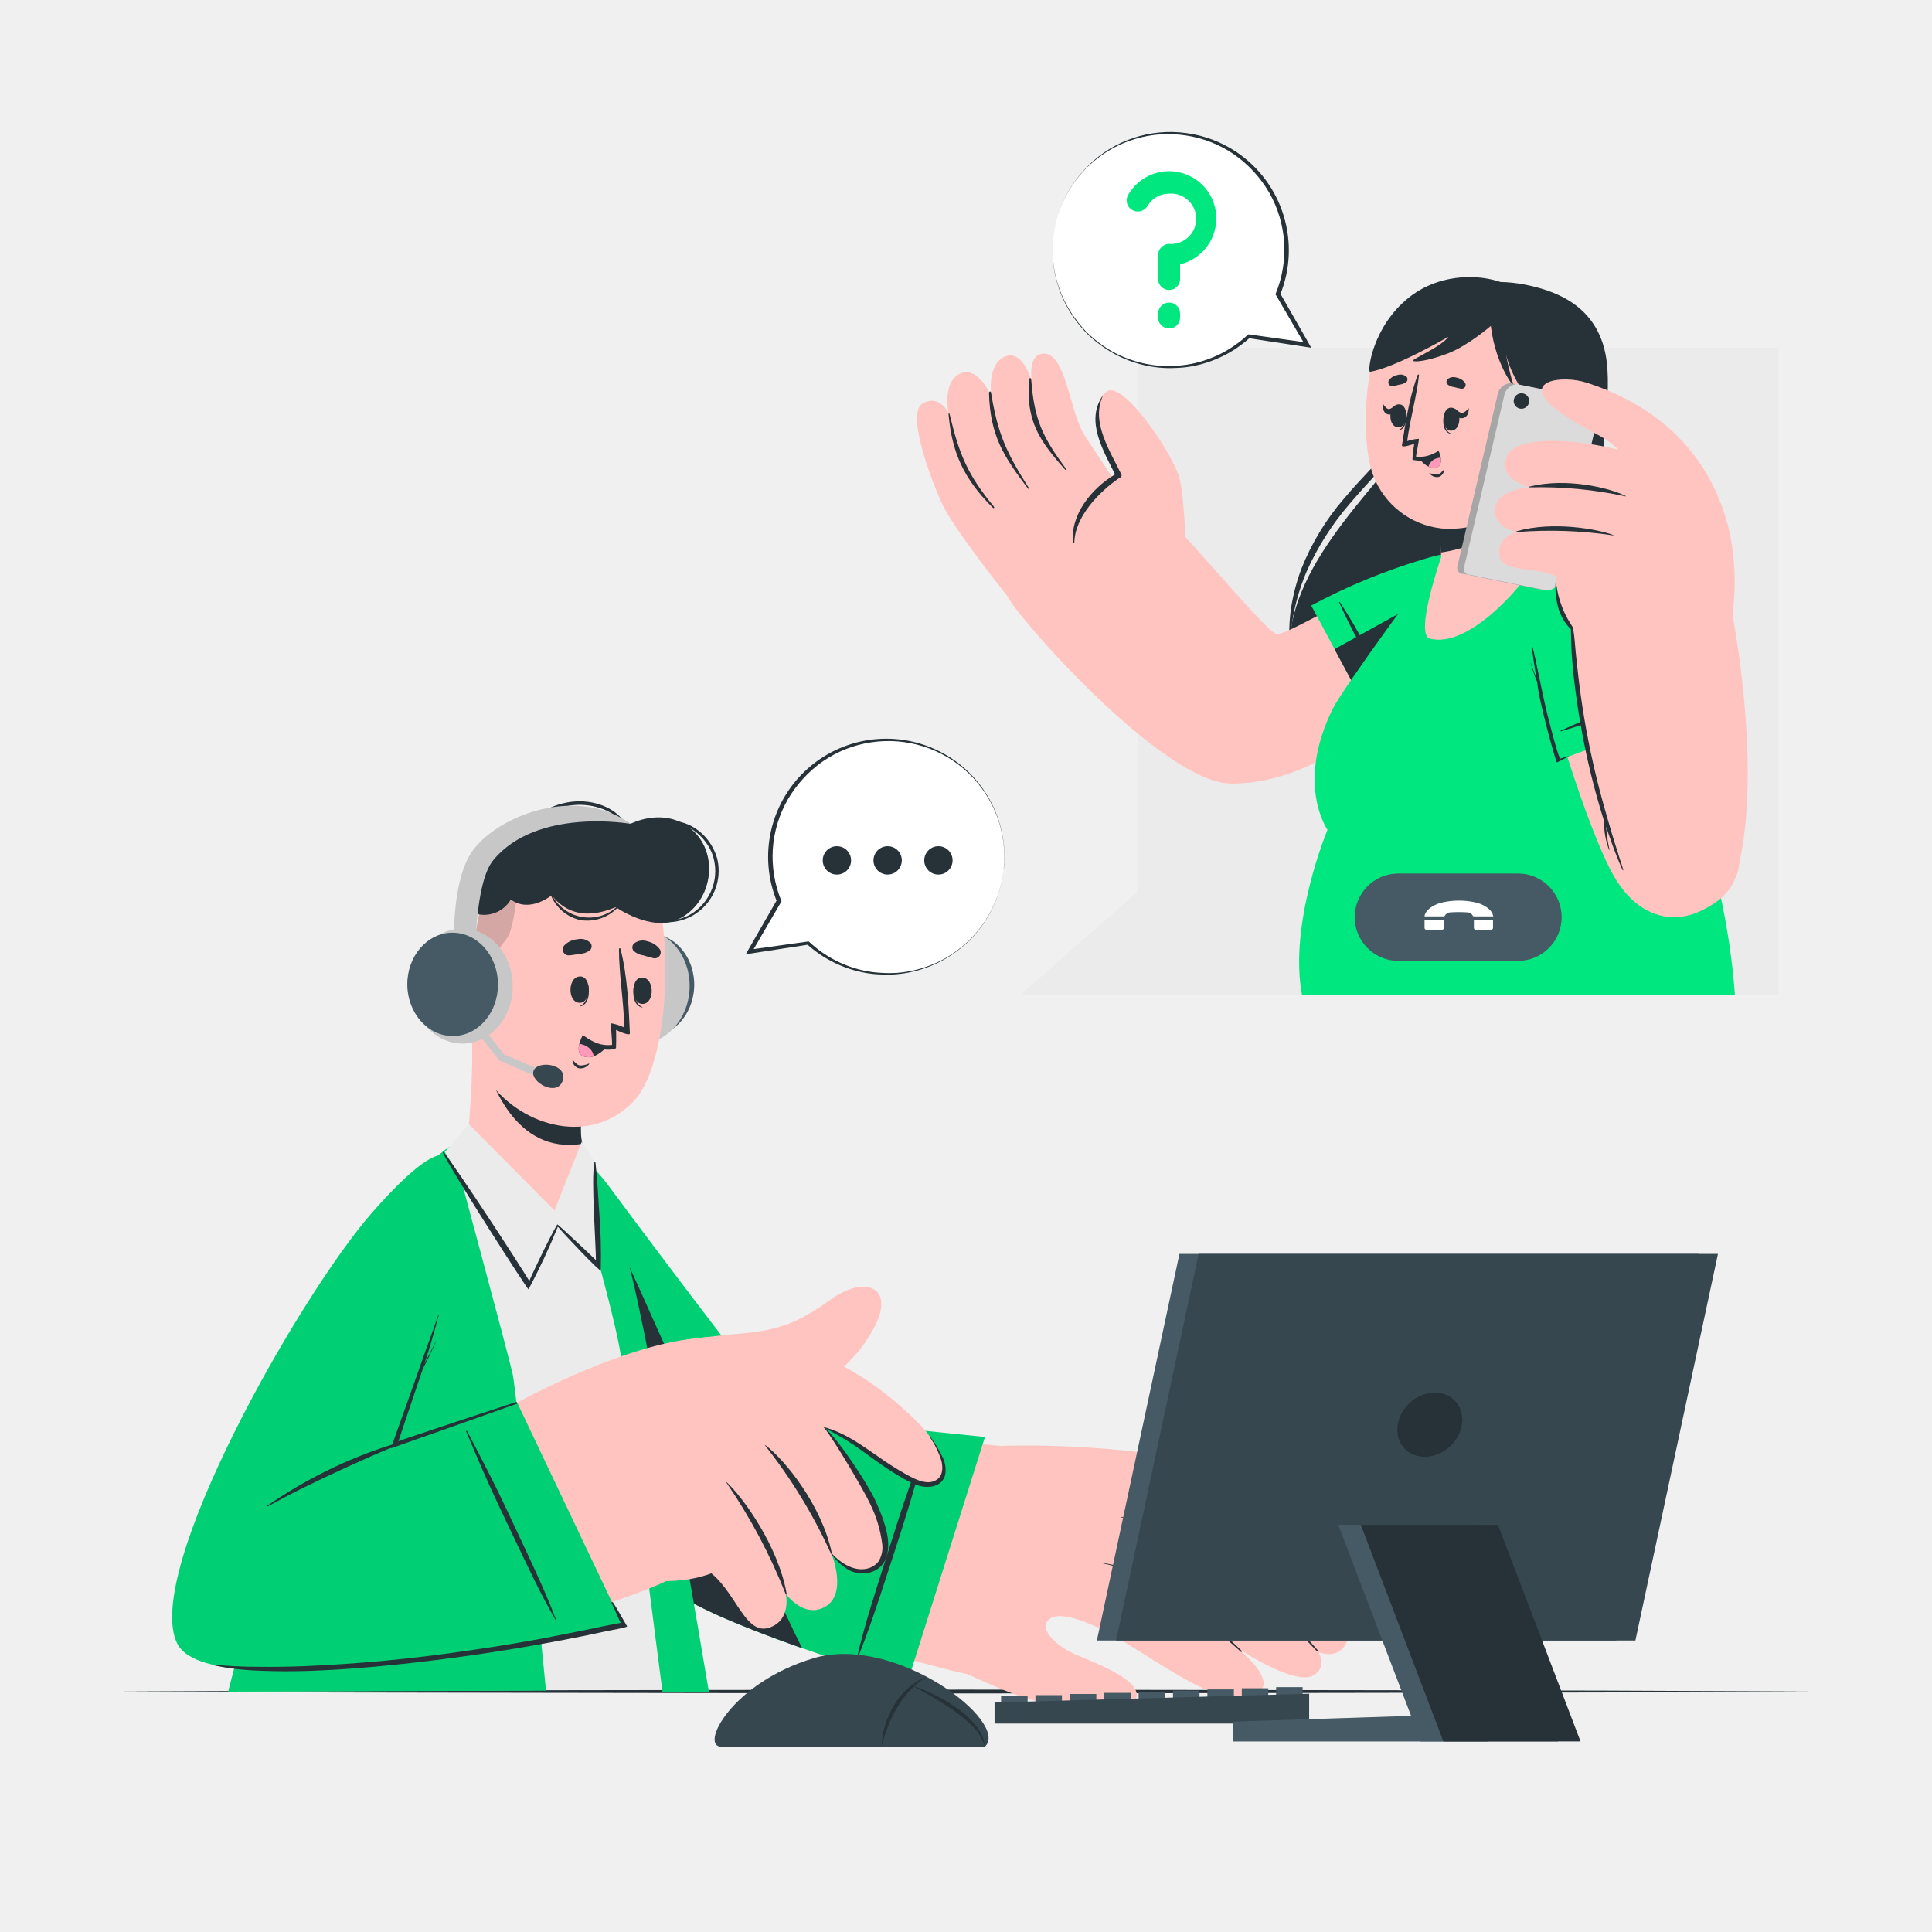
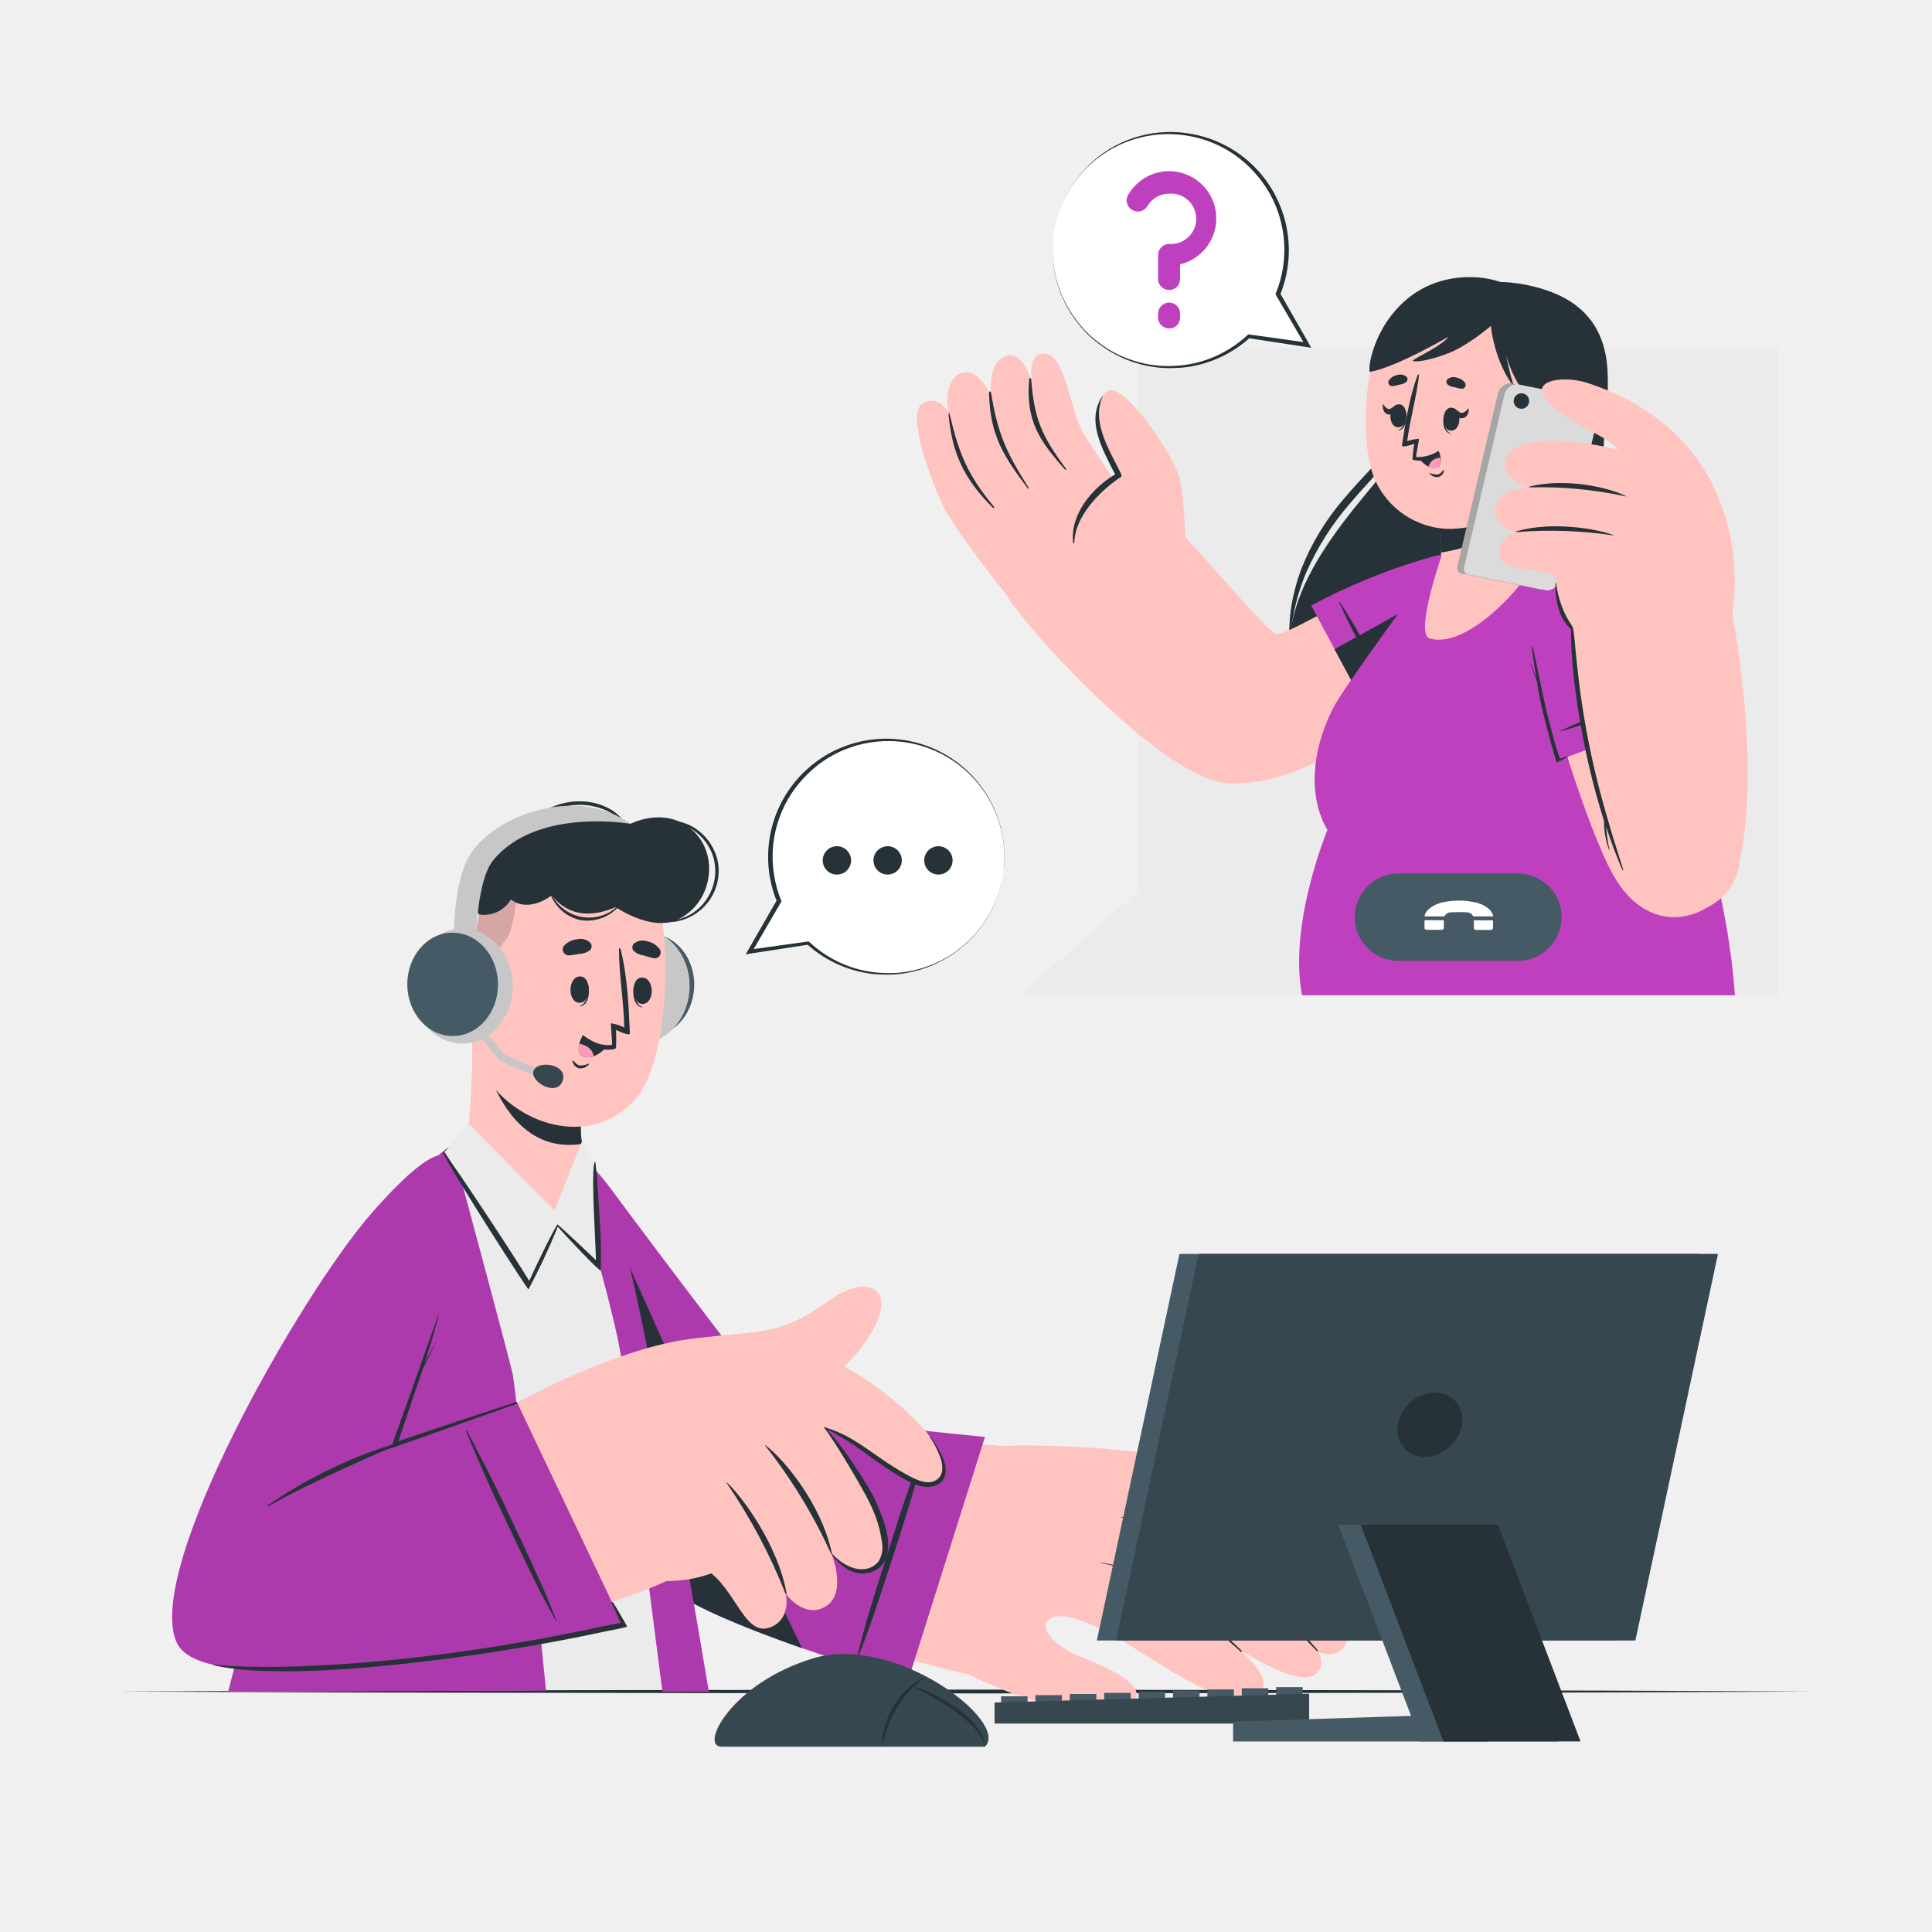
<svg xmlns="http://www.w3.org/2000/svg" viewBox="0 0 500 500">
  <g id="freepik--Desk--inject-95">
    <polygon points="30.76 437.76 85.57 437.52 140.38 437.43 250 437.27 359.62 437.43 414.43 437.52 469.24 437.76 414.43 438.01 359.62 438.1 250 438.26 140.38 438.1 85.57 438.01 30.76 437.76" style="fill:#263238" />
  </g>
  <g id="freepik--character-2--inject-95">
    <rect x="294.48" y="90.01" width="165.8" height="167.58" style="fill:#ebebeb" />
    <path d="M370.71,79.9c5.53-6.49,15-8.05,24.16-6.2S415,80.17,416,95.49c.82,12.44-3,24.57-3,38.45s15.71,47.69-9.43,64.19c-22.59,14.82-68.36,1.21-69.77-29.3-1.11-24.18,27.57-46.54,30.59-56.11S364.65,87,370.71,79.9Z" style="fill:#263238" />
    <path d="M366.58,93.55c-.17,6.92-1.17,13.92-4,20.45a19.66,19.66,0,0,1-2.85,4.59c-1.11,1.4-2.29,2.72-3.47,4-2.38,2.59-4.73,5.16-7,7.83a71.37,71.37,0,0,0-11.06,17.39,54.68,54.68,0,0,0-4.39,20,47.21,47.21,0,0,1,.31-10.42,51.39,51.39,0,0,1,2.67-10.16,63.31,63.31,0,0,1,10.92-18.05c2.27-2.71,4.68-5.3,7.08-7.86s4.83-5,6.32-8a44,44,0,0,0,3.47-9.64A82.54,82.54,0,0,0,366.58,93.55Z" style="fill:#263238" />
    <path d="M415.37,105.94c-.17,7.06-.62,14.11-.43,21.12a86.3,86.3,0,0,0,.88,10.43c.52,3.4,1.54,6.8,2.39,10.24s1.61,6.93,2.17,10.45a60.7,60.7,0,0,1,.68,10.69,37.92,37.92,0,0,1-2,10.55,26.81,26.81,0,0,1-5.89,8.94,28.27,28.27,0,0,0,5-9.24,37.63,37.63,0,0,0,1.38-10.28,90.46,90.46,0,0,0-3.26-20.67c-.8-3.43-1.82-6.83-2.31-10.44a68.13,68.13,0,0,1-.54-10.67A173.22,173.22,0,0,1,415.37,105.94Z" style="fill:#263238" />
    <path d="M379,165.31c-23,25.32-41.77,37.48-60.27,37.48-17.59,0-55.17-42.71-57.93-48.34-2.38-4.86,28.47-31.45,33.21-28.14,8,5.54,33.66,37.61,36.38,37.76s12.74-6.47,36.87-17.77C381.92,139.45,395,147.76,379,165.31Z" style="fill: rgb(255, 196, 192);" />
    <path d="M264.38,158.66C261,155,246.81,136.73,244,130.77s-9.62-23.7-5.27-26.31,6.75,2.42,6.75,2.42-1.69-7.94,2.93-10.17,8.1,5.72,8.1,5.72-1.14-8.28,3.62-10.18,6.94,6.7,6.94,6.7-1.4-7.53,3.18-7.44c5.51.11,6.52,14.28,10.11,20.63.81,1.44,18.59,28,18.59,28Z" style="fill: rgb(255, 196, 192);" />
    <path d="M266.88,98.22c.77,10.41,2.91,14.84,9,23.11.12.16-.09.37-.23.22-6.73-7.56-10.21-12.72-9.3-23.32C266.42,97.71,266.84,97.72,266.88,98.22Z" style="fill:#263238" />
    <path d="M256.48,101.61c1.74,10.75,4,15.57,9.79,24.7.08.13-.13.28-.22.16-6.41-8.49-9.77-13.72-10.1-24.69C255.93,101.28,256.4,101.11,256.48,101.61Z" style="fill:#263238" />
    <path d="M245.8,107.34c2.44,10.29,4.71,15.68,11.45,23.82.16.2-.11.45-.28.27-7.68-7.64-10.56-14.35-11.47-24C245.44,106.79,245.65,106.69,245.8,107.34Z" style="fill:#263238" />
    <path d="M306.88,142.68s-.23-13.09-1.6-18.82S291,98.67,286.59,101.23c-5.63,3.3-.37,16,3,21.9,0,0-13,7.64-11.23,17.58S306.88,142.68,306.88,142.68Z" style="fill: rgb(255, 196, 192);" />
    <path d="M285.34,102.64c-3,6.72,2,14.17,4.85,20.12a.61.61,0,0,1-.44.89c-5.26,3.57-11.63,10.12-11.71,16.82a.15.15,0,0,1-.3,0c-.89-7.2,4.84-14.16,10.84-17.69-3-6.07-7.67-13.75-3.3-20.2A0,0,0,0,1,285.34,102.64Z" style="fill:#263238" />
-     <path d="M339.34,156.71l18.48,34.48s25.06-24.33,29.06-34.48-.31-17.52-18.14-12.09A156.07,156.07,0,0,0,339.34,156.71Z" style="fill:#00E77F" />
+     <path d="M339.34,156.71l18.48,34.48s25.06-24.33,29.06-34.48-.31-17.52-18.14-12.09A156.07,156.07,0,0,0,339.34,156.71Z" style="fill:#BF40BF" />
    <path d="M362.09,184c-.91-1.87-1.71-3.8-2.66-5.66s-1.9-3.7-2.89-5.52c-2-3.68-4-7.37-6.08-11-1.18-2-2.42-4.06-3.71-6-.05-.09-.22,0-.17.07,3.39,7.59,7.5,14.86,11.6,22.08,1.19,2.09,2.54,4.08,3.78,6.14C362,184.16,362.14,184.07,362.09,184Z" style="fill:#263238" />
    <path d="M386.88,156.71c-4,10.15-29.06,34.48-29.06,34.48L345.37,168l41.07-22.71C388.8,147.75,388.77,151.92,386.88,156.71Z" style="fill:#263238" />
-     <path d="M343.55,214.76s-10.16,24.32-6.57,42.82H449c-3.64-50.29-28.71-93.51-43.52-107.5-11.94-11.28-24.51-10.27-33.26-4.5-2.06,1.37-24.79,32.78-27.25,37.75C335.21,202.94,343.55,214.76,343.55,214.76Z" style="fill:#00E77F" />
+     <path d="M343.55,214.76s-10.16,24.32-6.57,42.82H449c-3.64-50.29-28.71-93.51-43.52-107.5-11.94-11.28-24.51-10.27-33.26-4.5-2.06,1.37-24.79,32.78-27.25,37.75C335.21,202.94,343.55,214.76,343.55,214.76Z" style="fill:#BF40BF" />
    <path d="M373,144.1s-7,20.13-2.94,21.18c10.1,2.6,23.65-13.89,24.46-15.57.2-.43,1.1-11.7,1.77-20.47.43-5.64.76-10.25.76-10.25l-24.92,8.55.8,15.45Z" style="fill: rgb(255, 196, 192);" />
    <path d="M372.09,127.54l.8,15.45c5.07-.71,16.22-3.46,23.36-13.75.43-5.64.76-10.25.76-10.25l-3.12,1Z" style="fill:#263238" />
    <path d="M353.53,105.91c-.3,7.85.48,14.2,2.39,18.42a21.41,21.41,0,0,0,18.59,12.54c3,.11,11.64-.68,17.89-5.44,4.86-3.7,7.79-10.37,9.45-22.1,3.8-26.82-8.47-35.84-20.56-36.92S354.53,78.85,353.53,105.91Z" style="fill: rgb(255, 196, 192);" />
    <path d="M360.46,99.93c.63-.09,1.21-.27,1.82-.41a3.13,3.13,0,0,0,1.79-.77,1,1,0,0,0,0-1.18,2.4,2.4,0,0,0-2.36-.53,3.52,3.52,0,0,0-2.19,1.27A1,1,0,0,0,360.46,99.93Z" style="fill:#263238" />
    <path d="M378.13,100.6a17.85,17.85,0,0,1-1.82-.42,3,3,0,0,1-1.78-.78,1,1,0,0,1,0-1.18,2.39,2.39,0,0,1,2.37-.51A3.51,3.51,0,0,1,379.1,99,1,1,0,0,1,378.13,100.6Z" style="fill:#263238" />
    <path d="M373.71,107.36c0-.07.14.09.14.17-.15,1.83,0,4,1.63,4.66,0,0,0,.11,0,.1C373.44,111.91,373.28,109.07,373.71,107.36Z" style="fill:#263238" />
    <path d="M375.45,105.51c3-.08,2.92,5.87.16,5.95S373,105.58,375.45,105.51Z" style="fill:#263238" />
    <path d="M376.62,105.84c.51.34,1,.94,1.64,1s1.28-.54,1.76-1.14c.05-.06.1,0,.1.07,0,1.14-.44,2.31-1.67,2.47s-1.9-.88-2.18-2C376.22,106,376.41,105.7,376.62,105.84Z" style="fill:#263238" />
    <path d="M363.86,106.58c0-.07-.14.09-.14.16,0,1.85-.19,4-1.86,4.58-.05,0-.05.11,0,.1C363.91,111.14,364.21,108.32,363.86,106.58Z" style="fill:#263238" />
    <path d="M362.22,104.65c-3-.23-3.21,5.72-.46,5.93S364.7,104.85,362.22,104.65Z" style="fill:#263238" />
    <path d="M361,105c-.48.3-1,.85-1.53.87s-1.11-.65-1.5-1.28c0-.07-.09,0-.1.06-.07,1.14.25,2.33,1.34,2.6s1.76-.71,2.07-1.83C361.3,105.2,361.15,104.88,361,105Z" style="fill:#263238" />
    <path d="M373.53,121.68c-.43.45-.85,1.06-1.51,1.14a5.13,5.13,0,0,1-2-.39.06.06,0,0,0-.08.09,2.5,2.5,0,0,0,2.38.92,2,2,0,0,0,1.39-1.68A.1.1,0,0,0,373.53,121.68Z" style="fill:#263238" />
    <path d="M366,114.85s-.44,2.75-.46,4.05c0,.12.31.18.75.22,0,0,0,0,.05,0a6.17,6.17,0,0,0,6-2.18c.09-.12-.07-.26-.19-.18a9.36,9.36,0,0,1-5.67,1.5c-.08-.37.91-4.68.7-4.7a11.08,11.08,0,0,0-3,.61c.75-5.75,2.41-11.33,3.06-17.06,0-.2-.27-.27-.33-.09-2.16,5.72-3.16,12.32-4.09,18.23C362.74,116,365.44,115.07,366,114.85Z" style="fill:#263238" />
    <path d="M367.12,118.44a6.82,6.82,0,0,0,2.56,2.32,3.1,3.1,0,0,0,1.84.26c1.37-.25,1.5-1.48,1.34-2.55a7.75,7.75,0,0,0-.48-1.66A8.82,8.82,0,0,1,367.12,118.44Z" style="fill:#263238" />
    <path d="M369.68,120.76a3.1,3.1,0,0,0,1.84.26c1.37-.25,1.5-1.48,1.34-2.55A3.16,3.16,0,0,0,369.68,120.76Z" style="fill:#ff98b9" />
    <path d="M401.36,106.92c-2.95.09-11.32-7.27-12.84-21.41,0,0,2.25,12.6,3.37,14.37s-4.68-4.15-6.07-15.53c0,0-5.9,5.14-11.16,7.14s-8.55,2.26-9,1.9,7.28-3.58,9.2-6.24c0,0-13.73,8-20.29,9.08-.76.12.52-11.69,10.13-19.29s22.82-5.7,27.56-1.9c0,0,5.18.27,11.42,7.32S404.53,106.82,401.36,106.92Z" style="fill:#263238" />
    <path d="M397.47,111.24s5.49-8.73,9.42-6.81.1,14.37-4.31,16.26a4.57,4.57,0,0,1-6.25-2.15Z" style="fill: rgb(255, 196, 192);" />
    <path d="M405.7,108c.08,0,.09.09,0,.12-3.09,1.43-4.6,4.44-5.62,7.53.89-1.22,2.13-1.92,3.75-.88.08.05,0,.19-.08.17a2.83,2.83,0,0,0-3,1.14,14.34,14.34,0,0,0-1.36,2.57c-.13.29-.65.17-.55-.16a.24.24,0,0,1,0-.08C398.56,114.37,401.41,108.59,405.7,108Z" style="fill:#263238" />
    <path d="M414.15,155.57c11.08,12.79,42.14,59.09,34.94,71.6-6.91,12-22.58,15.38-31.6-.74C411,214.9,400.09,180.5,397.38,164,395.18,150.64,403.91,143.74,414.15,155.57Z" style="fill: rgb(255, 196, 192);" />
-     <path d="M403.8,196.56l36.72-13.49s-20.61-28.21-30.1-33.58-17.39-2.13-14.49,16.28A154.92,154.92,0,0,0,403.8,196.56Z" style="fill:#00E77F" />
+     <path d="M403.8,196.56l36.72-13.49s-20.61-28.21-30.1-33.58-17.39-2.13-14.49,16.28A154.92,154.92,0,0,0,403.8,196.56Z" style="fill:#BF40BF" />
    <path d="M434,177.83c-2,.65-4,1.17-6,1.85s-3.92,1.37-5.86,2.1c-3.93,1.46-7.85,2.92-11.74,4.49-2.18.88-4.36,1.83-6.49,2.83-.1,0-.06.21,0,.18,8-2.3,15.76-5.36,23.48-8.41,2.24-.89,4.39-2,6.6-2.89C434.14,177.94,434.07,177.8,434,177.83Z" style="fill:#263238" />
    <path d="M405.87,195.7a13.44,13.44,0,0,0-2.13.66c-1-2.17-3.37-11.71-3.92-14.16-1.1-4.88-2-9.81-3.15-14.69,0-.14-.27-.1-.25,0,.34,2.71.76,5.41,1.23,8.09-.5-1.28-1-2.57-1.39-3.88a.06.06,0,1,0-.11,0,39.75,39.75,0,0,0,1.67,4.78c.39,5,4.94,20.89,5.07,20.83a30.07,30.07,0,0,0,3-1.57C406,195.79,406,195.69,405.87,195.7Z" style="fill:#263238" />
    <path d="M387.71,101.57l-10.45,44.61c-.45,1.31.22,2.36,1.5,2.34l19.95,4.06a3.7,3.7,0,0,0,3.14-2.42l10.45-44.61c.45-1.31-.22-2.36-1.5-2.33l-19.95-4.07A3.7,3.7,0,0,0,387.71,101.57Z" style="fill:#a6a6a6" />
    <path d="M389.42,101.82,379,146.43c-.45,1.31.22,2.36,1.5,2.34l19.95,4.06a3.7,3.7,0,0,0,3.14-2.41L414,105.81c.45-1.32-.22-2.36-1.5-2.34L392.56,99.4A3.73,3.73,0,0,0,389.42,101.82Z" style="fill:#dbdbdb" />
    <path d="M395.74,103.74a2,2,0,1,1-1.94-1.95A1.95,1.95,0,0,1,395.74,103.74Z" style="fill:#263238" />
    <path d="M422.82,230.47c6.49,12,23.67,5.16,26.27-3.3,6.1-19.85,2.32-52.85-1.32-71.28-1.17-5.93-41.45,0-41.21,6.41C406.84,170.05,410.1,206.87,422.82,230.47Z" style="fill: rgb(255, 196, 192);" />
    <path d="M447.32,164.7a62.54,62.54,0,0,0,.36-26.62c-2.12-9.59-9.05-29.93-36.91-39-6.61-2.16-17.56-.55-8,6.89,6.76,5.29,12.64,6.6,16,10.4,0,0-13.68,3.7-15.58,10.4a129.23,129.23,0,0,0-3.73,17.88,27.37,27.37,0,0,0,3.28,1,26.59,26.59,0,0,0,3.86,16.68Z" style="fill: rgb(255, 196, 192);" />
    <path d="M444.19,129.25c-4.14-3-13-9.38-22.09-12-10.08-3-30.27-5.9-32.37,1.55-1.54,5.47,6.07,7.28,6.07,7.28s-8.6.54-8.91,5.78c-.28,4.78,5.69,5.83,5.69,5.83s-5.16,1.22-4.55,5.88c.74,5.59,11.45,2.11,17.1,7.13C406.4,151.8,444.19,129.25,444.19,129.25Z" style="fill: rgb(255, 196, 192);" />
    <path d="M420.76,128.38c-4.36-2.24-15.58-4.77-24.8-2.48-.21,0-.28.23-.08.23a103.58,103.58,0,0,1,24.86,2.34C420.79,128.49,420.81,128.4,420.76,128.38Z" style="fill:#263238" />
    <path d="M417.5,138.46c-4-1.54-15.65-3.64-24.91-1-.21.06-.27.25-.07.24a109.86,109.86,0,0,1,25,.86A.05.05,0,0,0,417.5,138.46Z" style="fill:#263238" />
    <path d="M419.14,222.11c-.3-1-.59-2-.91-2.91-.66-2-1.23-4-1.81-6-1.18-4-2.31-8.06-3.3-12.14a214.94,214.94,0,0,1-4.49-24.68c-.28-2.3-.52-4.6-.77-6.9s-.33-4.69-.77-7c0-.12-1.17-1.88-1.63-2.75a23.41,23.41,0,0,1-1.25-2.8,25.9,25.9,0,0,1-1.51-6.08.07.07,0,0,0-.13,0,19.72,19.72,0,0,0,.88,7,12.37,12.37,0,0,0,3.1,5c0,.3.07,4,.19,6.07s.31,4.14.54,6.2c.47,4.14,1.05,8.27,1.78,12.38A188.11,188.11,0,0,0,415,212.07c0,.13.09.26.13.39,0,.3,0,.6,0,.9a18.12,18.12,0,0,0,.18,2.21,20.86,20.86,0,0,0,1.07,4.27.08.08,0,1,0,.15,0,28.43,28.43,0,0,1-.72-4.4l-.18-1.52c.55,1.62,1.13,3.24,1.7,4.85.4,1.12.81,2.21,1.27,3.3s.82,2.15,1.36,3.16c0,.08.16,0,.14-.06C419.85,224.1,419.45,223.12,419.14,222.11Z" style="fill:#263238" />
    <polygon points="294.48 257.58 294.48 230.7 263.93 257.58 294.48 257.58" style="fill:#ebebeb" />
  </g>
  <g id="freepik--character-1--inject-95">
    <path d="M137.47,314.57c8.8,38.29,27,84.19,34.77,91.64,9.83,9.42,74.86,26.7,78.1,27.05,8,.81,24.13-57,15.57-58.25-13-1.88-60.36-4.45-63.19-7.36s-22.93-28.25-43.47-56.72C145.07,291.26,132,290.81,137.47,314.57Z" style="fill: rgb(255, 196, 192);" />
    <path d="M243.9,430.14c.95.48,14.54,7.32,22.94,9.75,6.27,1.82,24.45,6.57,27.14-.14,1.84-4.56-8.53-8.61-15.79-11.64-3.83-1.6-8.55-5.6-7.42-8.06,2-4.3,11.83,0,18.31,3.78,12.53,7.28,29.22,20.39,36.87,14,2.89-2.4-.47-6.78-5.38-11.07,8,5,16.48,9.1,19.79,6.56,1.91-1.45,2-3.44.94-5.7,2.46.8,4.63.64,6.15-1,2.59-2.72,1.33-6.72-1.51-10.83a3.08,3.08,0,0,0,2.36-1.54c5.49-8.37-22-32.4-31.49-34.65-27.95-6.65-57.41-5.41-57.41-5.41C248.42,383,243.87,430.12,243.9,430.14Z" style="fill: rgb(255, 196, 192);" />
    <path d="M285,404.41a47.46,47.46,0,0,1,18.65,7.17c7.09,4.68,11.79,10.16,17.73,15.67a.17.17,0,0,1-.22.25c-2.83-2.62-14.57-12.48-17.6-14.72A45.26,45.26,0,0,0,285,404.52C284.91,404.51,284.93,404.39,285,404.41Z" style="fill:#263238" />
    <path d="M290.21,392.54c7.35,2,14.88,4,21.7,7.52,7.46,3.8,13.3,10,19,16q5.18,5.37,10.11,11c.13.16-.08.41-.22.25q-8.74-9.24-18-18A59.82,59.82,0,0,0,303,396.83c-4.2-1.61-8.52-2.88-12.84-4.16C290.1,392.65,290.13,392.52,290.21,392.54Z" style="fill:#263238" />
    <path d="M298.06,382.17c7.14,1.47,13.37,2.72,19.69,6.54,8.37,5.07,16.45,13.6,19.28,16.63,3.13,3.34,6.15,6.78,9.11,10.27.12.14-.12.36-.25.22a237,237,0,0,0-21.77-21.57,47.42,47.42,0,0,0-12.18-7.92,84.61,84.61,0,0,0-13.89-4.12S298,382.16,298.06,382.17Z" style="fill:#263238" />
-     <path d="M254.9,371.89l-20,63.36s-54.15-15.46-64-26.13-28.16-65.77-33.53-92.48,8.13-26,20.54-9.21,43.31,57.65,45,58.54S254.9,371.89,254.9,371.89Z" style="fill:#00E77F" />
+     <path d="M254.9,371.89l-20,63.36s-54.15-15.46-64-26.13-28.16-65.77-33.53-92.48,8.13-26,20.54-9.21,43.31,57.65,45,58.54S254.9,371.89,254.9,371.89Z" style="fill:#BF40BF" />
    <path d="M254.9,371.89l-20,63.36s-54.15-15.46-64-26.13-28.16-65.77-33.53-92.48,8.13-26,20.54-9.21,43.31,57.65,45,58.54S254.9,371.89,254.9,371.89Z" style="opacity:0.1" />
    <path d="M229.7,407.1c2.43-7.47,4.91-14.92,7.05-22.48,1.22-4.29,2.46-8.59,3.64-12.89.05-.17-.22-.26-.28-.1-2.73,7.4-5.45,14.83-7.84,22.35s-4.82,15-7.1,22.47c-1.29,4.28-2.46,8.58-3.49,12.93,0,.08.12.13.15.05C224.81,422.12,227.26,414.62,229.7,407.1Z" style="fill:#263238" />
    <path d="M207.59,426.54l-2.4-.84c-4.51-1.61-9.11-3.34-13.44-5.11-.56-.22-1.11-.45-1.65-.68-.87-.36-1.74-.73-2.58-1.1l-1.26-.55-.45-.2-1.3-.6c-1.72-.79-3.35-1.58-4.87-2.38l-1-.56a37.67,37.67,0,0,1-6.68-4.39c-.19-.17-.38-.34-.55-.51s-.35-.34-.5-.5c-9.9-10.67-28.16-65.77-33.53-92.48l-.18-.92,0-.2c-.36-2-.68-4.54-.94-7.26v0c-.75-13.29,5.54-15.46,13.31-9.62C168.94,340.21,198.61,408.9,207.59,426.54Z" style="fill:#263238" />
    <path d="M179.5,437.18l-118,.62c.1-2.54,16.9-76.84,30.26-104.26,17.13-35.16,26-38,31.23-39.88,6.75-2.42,18.77-1.22,21.62.13,3.24,1.51,13.54,19.49,17.23,32.68C169.22,353,181.16,435.56,179.5,437.18Z" style="fill:#ebebeb" />
-     <path d="M116.94,296.44s15,55.55,15.75,59.24c1.13,5.36,8.61,81.84,8.61,81.84l-82.25.28S77,367,90.36,336C104.94,302,116.94,296.44,116.94,296.44Z" style="fill:#00E77F" />
+     <path d="M116.94,296.44s15,55.55,15.75,59.24c1.13,5.36,8.61,81.84,8.61,81.84l-82.25.28S77,367,90.36,336C104.94,302,116.94,296.44,116.94,296.44Z" style="fill:#BF40BF" />
    <g style="opacity:0.1">
      <path d="M116.94,296.44s15,55.55,15.75,59.24c1.13,5.36,8.61,81.84,8.61,81.84l-82.25.28S77,367,90.36,336C104.94,302,116.94,296.44,116.94,296.44Z" />
    </g>
-     <path d="M145.69,294.65c.44,1.77,14.27,46.9,15.23,58.15,1.07,12.48,10.53,85,10.53,85h12s-17.37-104.19-22.14-115.2C151.55,300.13,145.69,294.65,145.69,294.65Z" style="fill:#00E77F" />
+     <path d="M145.69,294.65c.44,1.77,14.27,46.9,15.23,58.15,1.07,12.48,10.53,85,10.53,85h12s-17.37-104.19-22.14-115.2C151.55,300.13,145.69,294.65,145.69,294.65Z" style="fill:#BF40BF" />
    <path d="M145.69,294.65c.44,1.77,14.27,46.9,15.23,58.15,1.07,12.48,10.53,85,10.53,85h12s-17.37-104.19-22.14-115.2C151.55,300.13,145.69,294.65,145.69,294.65Z" style="opacity:0.1" />
    <path d="M101.41,309.43C81.65,330.6,33.61,410.92,48.85,425.57s99.85-5.07,123.61-16.4c7.07-3.36-19.79-47.44-28.1-48.47-6.92-.85-42.28,15.32-43.31,13.29-1.15-2.3,4.47-19.27,13-50C123.84,288.57,110.15,300.07,101.41,309.43Z" style="fill: rgb(255, 196, 192);" />
    <path d="M179.48,346.48c17.18-2.4,22-.37,35.39-10.09,8.81-6.38,16.67-3.49,11.64,6.64-8.22,16.58-29.74,24.32-38,24.86Z" style="fill: rgb(255, 196, 192);" />
    <path d="M133.84,363s19.31-10.72,37.37-15.08c12.48-3,40.38-6.55,67.08,21,6.33,6.53,10.72,20.33-3.49,13.42-10.1-4.91-15-11.07-21.41-12.86,0,0,3.5,18.21-3.29,24.3a167.87,167.87,0,0,1-18.87,14.64,34.48,34.48,0,0,1-3.06-3.28s-6.88,5.09-19.82,3.85Z" style="fill: rgb(255, 196, 192);" />
    <path d="M183.59,347c6,3.11,18.51,9.92,26.83,19.06,9.25,10.16,24.32,32.2,16.75,39-5.54,4.95-12-3-12-3s4.31,10.43-1.68,13.8c-5.45,3.08-10.11-3.34-10.11-3.34s1.53,6.77-4.3,8.72c-7,2.34-9.06-12.24-18.21-16C178.78,404.34,183.59,347,183.59,347Z" style="fill: rgb(255, 196, 192);" />
    <path d="M198.07,374c5.13,3.85,14.55,15.58,17.15,27.73.06.28-.11.47-.22.23a134.87,134.87,0,0,0-17-27.87C197.92,374,198,374,198.07,374Z" style="fill:#263238" />
    <path d="M188.09,383.63c4.09,3.78,13.26,16.3,15.47,28.71.05.28-.14.46-.23.21A144.57,144.57,0,0,0,188,383.71C187.94,383.65,188,383.58,188.09,383.63Z" style="fill:#263238" />
    <path d="M213.39,369.36c5.6,1.65,9.24,4.4,14,7.68a76.93,76.93,0,0,0,7.21,4.57c2.28,1.23,5.65,3.09,8.07,1.16,1.36-1.07,1.34-3,1-4.57a22.47,22.47,0,0,0-3.08-6.37c0-.08.07-.17.13-.1a32.51,32.51,0,0,1,3.36,5.68,7.46,7.46,0,0,1,.51,4.37c-.83,3.08-4.47,3.49-7,2.64a24.8,24.8,0,0,1-4.4-2.13c-1.36-.78-2.68-1.62-4-2.5-2.66-1.8-5.21-3.75-7.85-5.58a72.64,72.64,0,0,0-8-4.66A.1.1,0,0,1,213.39,369.36Z" style="fill:#263238" />
    <path d="M225.12,389.06c-1.45-3.19-9.3-16.49-11.84-19.57a.08.08,0,0,1,.11-.11c4.37,4.14,11.38,15.13,13,18.65s3.48,7.93,3.48,11.8c0,5.85-3.88,7-5.31,7.25a7.56,7.56,0,0,1-5-.82,15.22,15.22,0,0,1-4.52-4.24c-.06-.08.05-.19.12-.11,2,2.31,5.4,4.58,8.57,4.16a5.28,5.28,0,0,0,3.62-1.95,6.91,6.91,0,0,0,.94-4.71A32.34,32.34,0,0,0,225.12,389.06Z" style="fill:#263238" />
-     <path d="M133.84,363l27.08,57S55,443.78,45.86,425.34s32-90.6,50.53-111.62c21.49-24.36,24.23-16.07,19.5,5.52-5,22.6-14.53,55.28-14.53,55.28Z" style="fill:#00E77F" />
+     <path d="M133.84,363l27.08,57S55,443.78,45.86,425.34s32-90.6,50.53-111.62c21.49-24.36,24.23-16.07,19.5,5.52-5,22.6-14.53,55.28-14.53,55.28Z" style="fill:#BF40BF" />
    <path d="M133.84,363l27.08,57S55,443.78,45.86,425.34s32-90.6,50.53-111.62c21.49-24.36,24.23-16.07,19.5,5.52-5,22.6-14.53,55.28-14.53,55.28Z" style="opacity:0.1" />
    <path d="M69.17,389.69A119.49,119.49,0,0,1,101,374c3.21-1,6.45-1.95,9.69-2.88.1,0,.14.13,0,.16a152.63,152.63,0,0,0-16.59,6.46q-8.09,3.6-16,7.49c-3,1.47-5.92,3.08-8.86,4.65A.12.12,0,0,1,69.17,389.69Z" style="fill:#263238" />
    <path d="M133.56,362.85c-.53.14-29.5,9.71-30.45,10.15.12-.44,5.32-15.84,6.1-18.1.07-.22.14-.45.22-.67.52-1,1.06-2,1.55-3,.62-1.31,1.24-2.64,1.85-4a0,0,0,0,0-.06,0l-2,3.87c-.31.59-.6,1.2-.89,1.81.51-1.59,1-3.19,1.49-4.8.78-2.55,1.48-5.13,2.17-7.71,0-.09-.1-.11-.13,0-1.54,4.49-3.22,8.93-4.77,13.42s-7.51,21-7.46,21,31.9-11.26,32.52-11.51A.21.21,0,0,0,133.56,362.85Z" style="fill:#263238" />
    <path d="M135.51,400c-3-6.35-5.91-12.74-9.12-19-1.83-3.55-3.64-7.11-5.5-10.64-.07-.13-.31,0-.25.11,2.74,6.5,5.5,13,8.54,19.39s6,12.7,9.09,19q2.64,5.37,5.61,10.57c0,.07.16,0,.13,0C141.49,412.81,138.52,406.42,135.51,400Z" style="fill:#263238" />
    <path d="M162.29,420.88c-1.06-1.76-2.4-4.28-3.53-6-.3-.45-.65-.36-.41.11.81,1.6,1.48,3.39,2.27,5-1.48.3-3,.56-4.46.87-1.72.36-3.43.73-5.15,1.08q-5.06,1-10.12,2-10.26,1.91-20.6,3.36a403.92,403.92,0,0,1-41.66,3.91c-3.9.14-7.81.21-11.71.16a112.81,112.81,0,0,1-11.52-.56c-.11,0-.13.17,0,.19a63.91,63.91,0,0,0,10,1.3c3.53.17,7.07.25,10.61.21,7-.08,14.07-.54,21.08-1.18,13.9-1.28,27.76-3.16,41.5-5.59q5.78-1,11.53-2.17c1.94-.39,3.87-.78,5.8-1.21S162.47,421.18,162.29,420.88Z" style="fill:#263238" />
    <path d="M145.71,315.38c-7,1.93-19.53-8.42-24.65-17-.35-.59.34-6.95.81-14.72.27-4.71.45-10,.27-14.78,0-1,30.43,6.22,30.43,6.22s-2.6,10.18-2.24,18.56a11,11,0,0,0,.28,2,2.29,2.29,0,0,1,.06.32C151.42,299.69,152.48,313.51,145.71,315.38Z" style="fill: rgb(255, 196, 192);" />
    <path d="M124,269c1.7,8.08,7.48,27.53,23.58,27.3a19.14,19.14,0,0,0,3.08-.28,1.44,1.44,0,0,0,0-.33,13,13,0,0,1-.29-2c-.35-8.39,2.24-18.58,2.24-18.58S130.59,269.91,124,269Z" style="fill:#263238" />
    <path d="M156.2,254.45c-.34,7.38,4.64,13.6,11.12,13.9s12-5.46,12.33-12.84-4.65-13.6-11.12-13.89S156.53,247.07,156.2,254.45Z" style="fill:#455a64" />
    <ellipse cx="165.42" cy="255.34" rx="14.88" ry="13.06" transform="translate(-97.14 409.04) rotate(-87.41)" style="fill:#c7c7c7" />
    <path d="M126.11,230.59c-5.24,9.88-5.57,41.29.59,49.51C135.63,292,153.18,296.37,164,285c10.53-11.06,10.23-52,3.08-59.77C156.57,213.76,133.85,216,126.11,230.59Z" style="fill: rgb(255, 196, 192);" />
    <path d="M152.23,254.87c0-.08-.17.11-.16.2.11,2.11-.11,4.55-2,5.29-.06,0-.05.13,0,.12C152.41,260.1,152.67,256.86,152.23,254.87Z" style="fill:#263238" />
    <path d="M150.29,252.71c-3.41-.18-3.52,6.65-.37,6.81S153.15,252.86,150.29,252.71Z" style="fill:#263238" />
    <path d="M164.07,255.13c0-.08.16.11.16.19-.1,2.12.14,4.56,2,5.29.06,0,0,.13,0,.12C163.92,260.36,163.63,257.12,164.07,255.13Z" style="fill:#263238" />
    <path d="M166,253c3.4-.21,3.56,6.62.4,6.81S163.14,253.12,166,253Z" style="fill:#263238" />
    <path d="M147.23,247.25c1-.05,1.83-.26,2.78-.4a4.52,4.52,0,0,0,2.75-1,1.44,1.44,0,0,0,.1-1.76,3.57,3.57,0,0,0-3.47-1,5.22,5.22,0,0,0-3.41,1.65A1.54,1.54,0,0,0,147.23,247.25Z" style="fill:#263238" />
    <path d="M169.21,248a25.76,25.76,0,0,1-2.7-.75A4.51,4.51,0,0,1,163.9,246a1.44,1.44,0,0,1,.11-1.76,3.6,3.6,0,0,1,3.58-.61,5.27,5.27,0,0,1,3.18,2.06A1.54,1.54,0,0,1,169.21,248Z" style="fill:#263238" />
    <path d="M148.37,274.48c.5.5,1,1.19,1.76,1.27a5.68,5.68,0,0,0,2.28-.5.08.08,0,0,1,.09.11,2.83,2.83,0,0,1-2.7,1.11,2.27,2.27,0,0,1-1.64-1.9C148.13,274.45,148.29,274.4,148.37,274.48Z" style="fill:#263238" />
    <path d="M150.7,268.18a7.19,7.19,0,0,0,4.75,3.28,9,9,0,0,0,2.59.17,4,4,0,0,0,.5-.05l.46-.07a.53.53,0,0,0,.44-.46v0a1.62,1.62,0,0,0,0-.22h0v-.19c.07-1.63,0-4.11,0-4.11.59.31,3.61,1.73,3.57.88-.3-7.06-.64-14.9-2.43-21.85a.2.2,0,0,0-.39,0c0,6.79,1.24,13.53,1.37,20.35a12.86,12.86,0,0,0-3.38-1.09c-.23.07.31,4.79.22,5.52a.45.45,0,0,1,0,.08c-2.75.3-4.8-.56-7.42-2.44C150.74,267.87,150.57,268,150.7,268.18Z" style="fill:#263238" />
    <path d="M157.09,270.78a8.49,8.49,0,0,1-3.46,2.6,3.87,3.87,0,0,1-2.34.11c-1.68-.48-1.7-2-1.37-3.35a9.21,9.21,0,0,1,.79-2A11.08,11.08,0,0,0,157.09,270.78Z" style="fill:#263238" />
    <path d="M153.63,273.38a3.87,3.87,0,0,1-2.34.11c-1.68-.48-1.7-2-1.37-3.35C151.73,270.36,153.5,271.62,153.63,273.38Z" style="fill:#ff98b9" />
    <path d="M122.18,252.77c2.06-.33,7-7.3,9.09-10.07s3.3-17.62,3.49-21a22.25,22.25,0,0,0-8.66,8.86C123.76,235,122.41,243.73,122.18,252.77Z" style="fill:#263238;opacity:0.2" />
    <path d="M160.31,234a10.64,10.64,0,0,1-9.82,3.29,10.84,10.84,0,0,1-8.14-6.73c0-.11-.2-.05-.16.05a10.72,10.72,0,0,0,8.13,7.53,10.94,10.94,0,0,0,10.19-4A.13.13,0,0,0,160.31,234Z" style="fill:#263238" />
    <path d="M150.15,207.38c-6.17-.06-11.93,3.17-14.32,7.29a11.94,11.94,0,0,0-1.4,7.74c0,.11.23.09.22,0a13.09,13.09,0,0,1,6.55-11.63,16.89,16.89,0,0,1,15-1.32,10.6,10.6,0,0,1,5.58,4.78c.12.23.58.1.49-.13C160.71,210.19,155.72,207.43,150.15,207.38Z" style="fill:#263238" />
    <path d="M185.5,221.87a13.63,13.63,0,0,0-5.56-7.49c-3.71-2.46-8-2.25-12.24-1.95a.09.09,0,0,0,0,.18c3.62-.24,7.31-.28,10.57,1.53a13.34,13.34,0,0,1,6,6.69,13,13,0,0,1-5.9,16,13.24,13.24,0,0,1-10.46.73c-.14-.05-.24.14-.11.2a13.31,13.31,0,0,0,17.72-15.89Z" style="fill:#263238" />
    <path d="M123.88,236.64s-5.46-11.23-.34-17.43c2.9-3.51,12.08-2.71,12.08-2.71s3.15-5.17,10.83-6.64,16.74,3.34,16.74,3.34,7.46-3.91,14.16.25c9.35,5.8,7.63,20.29-2.15,24.61-6.86,3-15.8-3.26-15.8-3.26-.89.09-10.11,5.19-16.63-3.1,0,0-5.72,4.72-10.57,1.09A8,8,0,0,1,123.88,236.64Z" style="fill:#263238" />
    <path d="M127.81,256.57s-5.19-11-10.08-9.36-2.18,16.86,2.72,19.72a5.42,5.42,0,0,0,7.65-1.63Z" style="fill: rgb(255, 196, 192);" />
    <path d="M118.61,251.54c-.08,0-.12.1,0,.14,3.42,2.12,4.77,5.87,5.51,9.64-.85-1.55-2.22-2.55-4.26-1.57a.12.12,0,0,0,.06.22,3.35,3.35,0,0,1,3.42,1.77,16.43,16.43,0,0,1,1.22,3.22c.12.36.74.28.68-.12a.29.29,0,0,0,0-.09C126.08,260.08,123.57,252.89,118.61,251.54Z" style="fill:#263238" />
    <polygon points="139.12 278.72 129.27 274.47 121.35 264.61 122.87 263.38 130.49 272.87 139.9 276.93 139.12 278.72" style="fill:#c7c7c7" />
    <path d="M138.07,277.15c1-2.87,9-1.81,7.55,2.53S137.1,280,138.07,277.15Z" style="fill:#37474f" />
    <path d="M117.58,246.91s-1.07-16.13,3.65-25c5.26-9.91,27.06-19.34,42-8.69,0,0-24.27-4.34-35.58,9.4-4.76,5.78-4.64,24.74-4.64,24.74Z" style="fill:#c7c7c7" />
    <ellipse cx="119.63" cy="255.2" rx="13.06" ry="14.88" transform="translate(-2.53 1.2) rotate(-0.57)" style="fill:#c7c7c7" />
    <path d="M128.88,254.64c.07,7.39-5.12,13.43-11.6,13.49s-11.8-5.87-11.87-13.26,5.12-13.43,11.6-13.49S128.81,247.25,128.88,254.64Z" style="fill:#455a64" />
    <path d="M150.55,295.48l-7.05,17.8L121.32,290.9l-6.22,7.24s21.75,35.61,21.88,34l7.25-15.35,10.62,10.61-1-26.74Z" style="fill:#ebebeb" />
    <path d="M155.11,314.15c-.31-4.41-.49-8.86-1-13.25,0-.15-.26-.22-.3,0-.86,4.27.41,21.12.41,25.17l-.05,0c-.44-.46-9.84-9.33-9.93-9.19-1.57,2.44-6.9,13.61-7.26,14.63-3.44-5.66-18-27.95-22.1-33.3a.15.15,0,0,0-.26.15c3,6,21.9,35.41,22.16,35.33a174.62,174.62,0,0,0,7.59-16.22c1.59,1.93,11.07,11.95,11.1,11.29A138,138,0,0,0,155.11,314.15Z" style="fill:#263238" />
  </g>
  <g id="freepik--call-button--inject-95">
    <path d="M392.84,248.68H361.91a11.32,11.32,0,0,1-11.31-11.31h0a11.31,11.31,0,0,1,11.31-11.31h30.93a11.31,11.31,0,0,1,11.31,11.31h0A11.31,11.31,0,0,1,392.84,248.68Z" style="fill:#455a64" />
    <g id="freepik--IaQ7Yo--inject-95">
      <path d="M368.67,237.17a2,2,0,0,1,.34-1l.28-.41.59-.59.69-.5a8.56,8.56,0,0,1,3.12-1.21,19.82,19.82,0,0,1,7.75,0,8.34,8.34,0,0,1,3.08,1.19c.24.16.48.34.71.51l.58.58a7.74,7.74,0,0,1,.42.68,5.34,5.34,0,0,1,.24.74H381.4a.18.18,0,0,1-.19-.11,1.72,1.72,0,0,0-1.45-.93,34.47,34.47,0,0,0-4.43,0,1.7,1.7,0,0,0-1.44.92c0,.07-.07.12-.17.12h-5.05Z" style="fill:#fff" />
      <path d="M368.67,240v-1.85h5c0,.11,0,.23,0,.36V240a.56.56,0,0,1-.64.64H369.3A.55.55,0,0,1,368.67,240Z" style="fill:#fff" />
      <path d="M381.44,240.06c0-.63,0-1.26,0-1.88h4.95v.11c0,.58,0,1.17,0,1.75a.56.56,0,0,1-.62.62H382A.54.54,0,0,1,381.44,240.06Z" style="fill:#fff" />
    </g>
  </g>
  <g id="freepik--Device--inject-95">
    <rect x="259.08" y="439" width="6.86" height="4.48" style="fill:#455a64" />
    <rect x="267.97" y="438.7" width="6.86" height="4.48" style="fill:#455a64" />
    <rect x="276.87" y="438.4" width="6.86" height="4.48" style="fill:#455a64" />
    <rect x="285.77" y="438.11" width="6.86" height="4.48" style="fill:#455a64" />
    <rect x="294.67" y="437.81" width="6.86" height="4.48" style="fill:#455a64" />
    <rect x="303.57" y="437.52" width="6.86" height="4.48" style="fill:#455a64" />
    <rect x="312.47" y="437.22" width="6.86" height="4.48" style="fill:#455a64" />
    <rect x="321.37" y="436.92" width="6.86" height="4.48" style="fill:#455a64" />
    <rect x="330.26" y="436.63" width="6.86" height="4.48" style="fill:#455a64" />
    <polygon points="338.81 446.05 257.39 446.05 257.39 440.6 338.81 438.33 338.81 446.05" style="fill:#37474f" />
    <polygon points="418.27 424.56 283.87 424.56 305.24 324.5 439.64 324.5 418.27 424.56" style="fill:#455a64" />
    <polygon points="423.24 424.56 288.84 424.56 310.21 324.5 444.61 324.5 423.24 424.56" style="fill:#37474f" />
    <ellipse cx="370.03" cy="368.73" rx="8.99" ry="7.68" transform="translate(-151.98 349.03) rotate(-42.74)" style="fill:#263238" />
    <polygon points="385.23 450.69 319.13 450.69 319.13 445.55 385.23 443.42 385.23 450.69" style="fill:#455a64" />
    <polygon points="403.2 450.68 367.71 450.68 346.33 394.61 381.82 394.61 403.2 450.68" style="fill:#455a64" />
    <polygon points="409.04 450.68 373.55 450.68 352.18 394.61 387.67 394.61 409.04 450.68" style="fill:#263238" />
    <path d="M254.88,452.05H186.73c-5.81,0,2.6-16.56,23.83-22.91S261.58,445.84,254.88,452.05Z" style="fill:#37474f" />
    <path d="M228.14,452.05a20.68,20.68,0,0,1,.93-5.56,23.3,23.3,0,0,1,2.29-5.19,18.88,18.88,0,0,1,3.62-4.39,16,16,0,0,1,4.79-3c-.73.6-1.56,1-2.23,1.67l-1,.89-1,1a23.74,23.74,0,0,0-3.3,4.35,32.65,32.65,0,0,0-2.42,4.93A41.28,41.28,0,0,0,228.14,452.05Z" style="fill:#263238" />
    <path d="M236.21,436.29A43.79,43.79,0,0,1,247.58,442a24.52,24.52,0,0,1,4.75,4.3,14.59,14.59,0,0,1,1.75,2.71,7.86,7.86,0,0,1,.8,3.09,8.89,8.89,0,0,0-1.23-2.86,14.34,14.34,0,0,0-1.9-2.43,33.75,33.75,0,0,0-4.75-4c-1.69-1.22-3.48-2.31-5.27-3.39-.9-.54-1.82-1.06-2.74-1.56S237.14,436.8,236.21,436.29Z" style="fill:#263238" />
  </g>
  <g id="freepik--speech-bubbles--inject-95">
    <path d="M259.76,224.89A30.27,30.27,0,0,1,209.17,244L194,246.26l7.58-13.09a30,30,0,0,1-2.08-14.58,30.28,30.28,0,1,1,60.23,6.3Z" style="fill:#fff" />
    <path d="M259.76,224.89a30.43,30.43,0,0,1-6.11,15.35,34.28,34.28,0,0,1-2.74,3.16,35.69,35.69,0,0,1-3.2,2.7,29.53,29.53,0,0,1-7.3,4.07,30.1,30.1,0,0,1-8.15,1.94,28.19,28.19,0,0,1-4.21.08,26.69,26.69,0,0,1-4.19-.43,30.6,30.6,0,0,1-15-7.4l.36.11-15.13,2.33L193,247l.55-1,7.54-13.13,0,.52a30.58,30.58,0,1,1,58.7-8.5Zm0,0a30,30,0,0,0-34.33-32.77,29.75,29.75,0,0,0-12.51,4.94,31.35,31.35,0,0,0-9.06,9.88A30,30,0,0,0,200,219.76,30.36,30.36,0,0,0,202.15,233l.11.27-.15.24-7.62,13.07-.54-.8,15.16-2.12.21,0,.15.14a29.85,29.85,0,0,0,14.5,7.47,26.83,26.83,0,0,0,4.11.5,30.11,30.11,0,0,0,4.14,0,29.6,29.6,0,0,0,8.09-1.78,28.3,28.3,0,0,0,7.3-3.93,37.09,37.09,0,0,0,3.2-2.67,34,34,0,0,0,2.75-3.13A30.39,30.39,0,0,0,259.76,224.89Z" style="fill:#263238" />
    <path d="M246.53,222.66a3.67,3.67,0,1,1-3.67-3.66A3.66,3.66,0,0,1,246.53,222.66Z" style="fill:#263238" />
    <path d="M233.39,222.66a3.67,3.67,0,1,1-3.66-3.66A3.66,3.66,0,0,1,233.39,222.66Z" style="fill:#263238" />
    <path d="M220.26,222.66a3.67,3.67,0,1,1-3.67-3.66A3.67,3.67,0,0,1,220.26,222.66Z" style="fill:#263238" />
    <path d="M272.59,67.87A30.28,30.28,0,0,0,323.18,87l15.14,2.22-7.57-13.09a30.28,30.28,0,1,0-58.16-8.28Z" style="fill:#fff" />
    <path d="M281.65,42.86A30.22,30.22,0,0,1,307,34.44a30.53,30.53,0,0,1,12.92,4.85,30.64,30.64,0,0,1,11.35,37.08l0-.52L338.79,89l.55,1-1.09-.17-15.14-2.32.36-.11a30.6,30.6,0,0,1-15,7.4,26.69,26.69,0,0,1-4.19.43,29.45,29.45,0,0,1-4.2-.08,30.52,30.52,0,0,1-15.46-6,35.69,35.69,0,0,1-3.2-2.7,35.64,35.64,0,0,1-2.74-3.16,30.47,30.47,0,0,1,2.95-40.36Zm-2.86,40.29a33.9,33.9,0,0,0,2.75,3.12,33.78,33.78,0,0,0,3.2,2.67,27.93,27.93,0,0,0,7.31,3.94,29.9,29.9,0,0,0,8.08,1.78,30.25,30.25,0,0,0,4.15,0,26.85,26.85,0,0,0,4.1-.5,29.85,29.85,0,0,0,14.5-7.47l.15-.14.21,0,15.16,2.12-.54.8-7.62-13.07-.15-.25.11-.27a29.87,29.87,0,0,0-1.71-26A31.24,31.24,0,0,0,319.43,40a29.76,29.76,0,0,0-12.5-4.94,29.94,29.94,0,0,0-28.14,48.05Z" style="fill:#263238" />
-     <path d="M305.4,68.42V72.2a2.79,2.79,0,0,1-2.85,2.85,2.86,2.86,0,0,1-2.85-2.85v-6c0-.06.06-.06.06-.12s-.06-.06-.06-.11a2.93,2.93,0,0,1,2.85-2.85,6.52,6.52,0,1,0,0-13,6.42,6.42,0,0,0-5.58,3.2,2.89,2.89,0,0,1-4,1,2.84,2.84,0,0,1-1-3.9,12.22,12.22,0,1,1,13.37,18Zm0,12.73v1a2.78,2.78,0,0,1-2.85,2.85,2.85,2.85,0,0,1-2.85-2.85v-1a2.89,2.89,0,0,1,2.85-2.85A2.82,2.82,0,0,1,305.4,81.15Z" style="fill:#00E77F" />
+     <path d="M305.4,68.42V72.2a2.79,2.79,0,0,1-2.85,2.85,2.86,2.86,0,0,1-2.85-2.85v-6c0-.06.06-.06.06-.12s-.06-.06-.06-.11a2.93,2.93,0,0,1,2.85-2.85,6.52,6.52,0,1,0,0-13,6.42,6.42,0,0,0-5.58,3.2,2.89,2.89,0,0,1-4,1,2.84,2.84,0,0,1-1-3.9,12.22,12.22,0,1,1,13.37,18Zm0,12.73v1a2.78,2.78,0,0,1-2.85,2.85,2.85,2.85,0,0,1-2.85-2.85v-1a2.89,2.89,0,0,1,2.85-2.85A2.82,2.82,0,0,1,305.4,81.15Z" style="fill:#BF40BF" />
  </g>
</svg>
